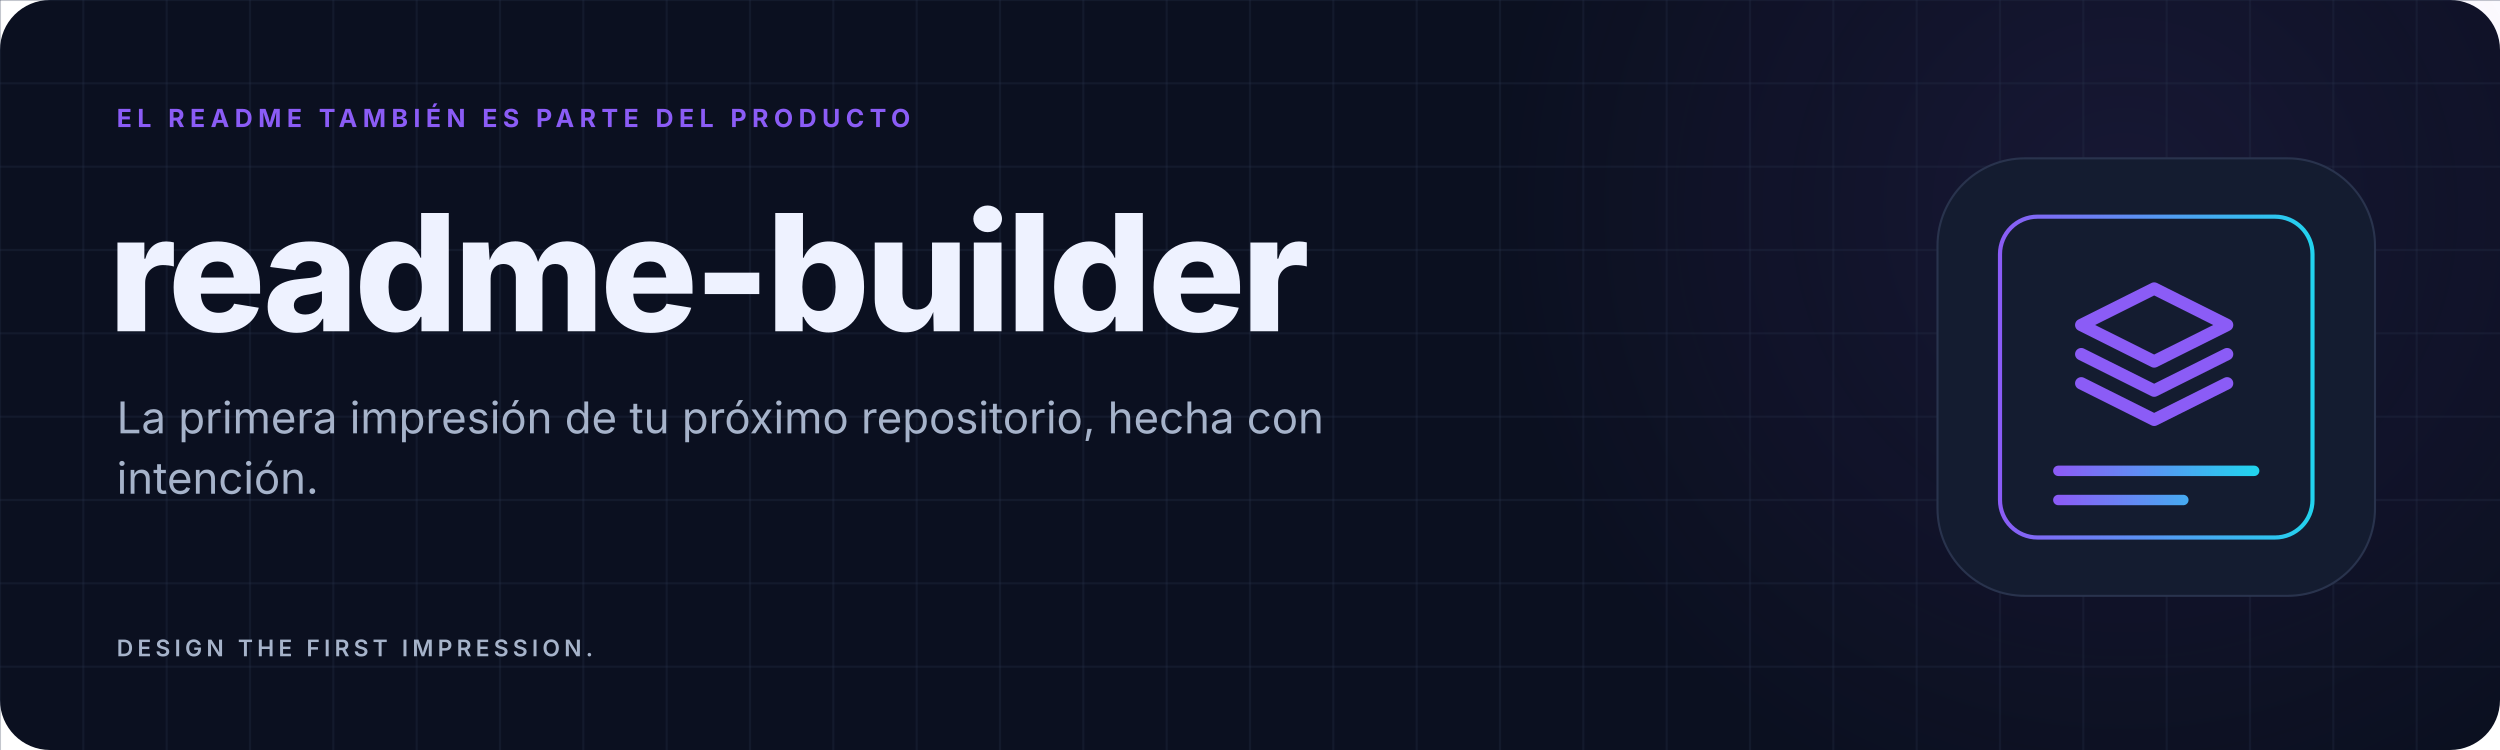
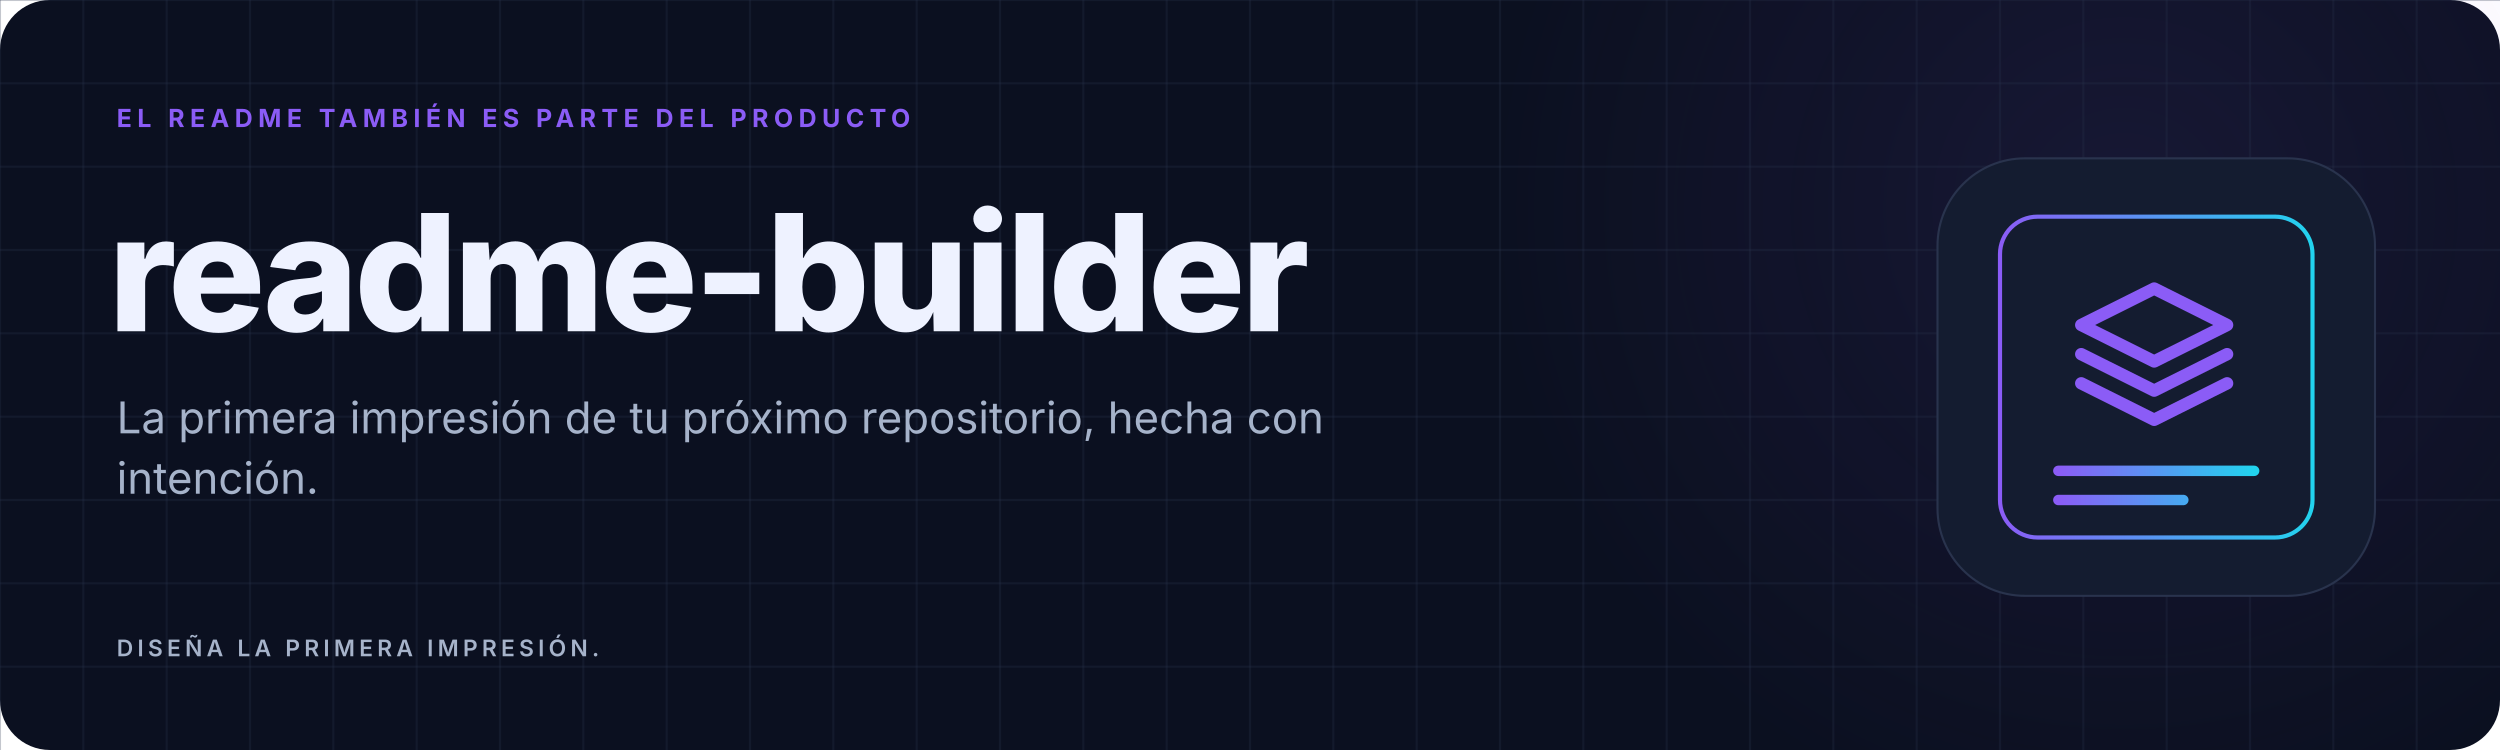
<svg xmlns="http://www.w3.org/2000/svg" data-readme-component="hero" width="1200" height="360" viewBox="0 0 1200 360" role="img" aria-label="readme-builder — La primera impresión de tu próximo repositorio, hecha con intención." data-readme-motion="subtle">
  <defs>
    <linearGradient id="brand">
      <stop stop-color="#8b5cf6" />
      <stop offset="1" stop-color="#22d3ee" />
    </linearGradient>
  </defs>
  <style>text{font-family:Inter,Segoe UI,Arial,sans-serif}</style>
  <rect width="1200" height="360" rx="24" fill="#0b1020" />
  <defs>
    <radialGradient id="atmosphere">
      <stop stop-color="#8b5cf6" stop-opacity=".2" />
      <stop offset="1" stop-color="#8b5cf6" stop-opacity="0" />
    </radialGradient>
  </defs>
  <g class="rb-ambient" aria-hidden="true" opacity=".48">
    <circle cx="1020" cy="100" r="310" fill="url(#atmosphere)" />
  </g>
  <path d="M0 0v360" stroke="#29334d" opacity=".28" />
  <path d="M40 0v360" stroke="#29334d" opacity=".28" />
  <path d="M80 0v360" stroke="#29334d" opacity=".28" />
  <path d="M120 0v360" stroke="#29334d" opacity=".28" />
  <path d="M160 0v360" stroke="#29334d" opacity=".28" />
  <path d="M200 0v360" stroke="#29334d" opacity=".28" />
  <path d="M240 0v360" stroke="#29334d" opacity=".28" />
  <path d="M280 0v360" stroke="#29334d" opacity=".28" />
  <path d="M320 0v360" stroke="#29334d" opacity=".28" />
  <path d="M360 0v360" stroke="#29334d" opacity=".28" />
  <path d="M400 0v360" stroke="#29334d" opacity=".28" />
  <path d="M440 0v360" stroke="#29334d" opacity=".28" />
  <path d="M480 0v360" stroke="#29334d" opacity=".28" />
  <path d="M520 0v360" stroke="#29334d" opacity=".28" />
  <path d="M560 0v360" stroke="#29334d" opacity=".28" />
  <path d="M600 0v360" stroke="#29334d" opacity=".28" />
  <path d="M640 0v360" stroke="#29334d" opacity=".28" />
  <path d="M680 0v360" stroke="#29334d" opacity=".28" />
  <path d="M720 0v360" stroke="#29334d" opacity=".28" />
  <path d="M760 0v360" stroke="#29334d" opacity=".28" />
  <path d="M800 0v360" stroke="#29334d" opacity=".28" />
  <path d="M840 0v360" stroke="#29334d" opacity=".28" />
  <path d="M880 0v360" stroke="#29334d" opacity=".28" />
  <path d="M920 0v360" stroke="#29334d" opacity=".28" />
  <path d="M960 0v360" stroke="#29334d" opacity=".28" />
  <path d="M1000 0v360" stroke="#29334d" opacity=".28" />
  <path d="M1040 0v360" stroke="#29334d" opacity=".28" />
  <path d="M1080 0v360" stroke="#29334d" opacity=".28" />
  <path d="M1120 0v360" stroke="#29334d" opacity=".28" />
  <path d="M1160 0v360" stroke="#29334d" opacity=".28" />
  <path d="M0 0h1200" stroke="#29334d" opacity=".28" />
  <path d="M0 40h1200" stroke="#29334d" opacity=".28" />
  <path d="M0 80h1200" stroke="#29334d" opacity=".28" />
  <path d="M0 120h1200" stroke="#29334d" opacity=".28" />
  <path d="M0 160h1200" stroke="#29334d" opacity=".28" />
  <path d="M0 200h1200" stroke="#29334d" opacity=".28" />
  <path d="M0 240h1200" stroke="#29334d" opacity=".28" />
  <path d="M0 280h1200" stroke="#29334d" opacity=".28" />
  <path d="M0 320h1200" stroke="#29334d" opacity=".28" />
  <path d="M0 1h1200" stroke="url(#brand)" stroke-width="3" />
  <text x="56" y="61" font-size="12" fill="#8b5cf6" font-weight="700" letter-spacing="2.6">EL README TAMBIÉN ES PARTE DEL PRODUCTO</text>
  <text x="52" y="159" font-size="78" fill="#eef2ff" font-weight="800" letter-spacing="-2">readme-builder</text>
  <text x="56" y="208" font-size="21" fill="#a6b3ca" font-weight="400">La primera impresión de tu próximo repositorio, hecha con</text>
  <text x="56" y="237" font-size="21" fill="#a6b3ca" font-weight="400">intención.</text>
-   <text x="56" y="315" font-size="11" fill="#a6b3ca" font-weight="600" letter-spacing="2">DESIGN THE FIRST IMPRESSION.</text>
+   <text x="56" y="315" font-size="11" fill="#a6b3ca" font-weight="600" letter-spacing="2">DISEÑA LA PRIMERA IMPRESIÓN.</text>
  <g transform="translate(930 76)">
    <rect width="210" height="210" rx="42" fill="#141c30" stroke="#29334d" />
    <rect x="30" y="28" width="150" height="154" rx="18" fill="none" stroke="url(#brand)" stroke-width="2" />
    <g transform="translate(62 52) scale(3.5)" fill="none" stroke="#8b5cf6" stroke-width="1.7" stroke-linecap="round" stroke-linejoin="round">
      <path d="m12 3 10 5-10 5L2 8Zm-10 9 10 5 10-5M2 16l10 5 10-5" />
    </g>
    <path d="M58 150h94m-94 14h60" stroke="url(#brand)" stroke-width="5" stroke-linecap="round" />
  </g>
  <style data-readme-builder-motion="1">
@keyframes rb-atmosphere {0%,100%{opacity:.38}50%{opacity:.58}}
svg[data-readme-motion] .rb-ambient{animation:rb-atmosphere 20s ease-in-out -5s infinite}
@media (prefers-reduced-motion:reduce){svg[data-readme-motion] .rb-ambient{animation:none!important;opacity:.48}}
</style>
</svg>
